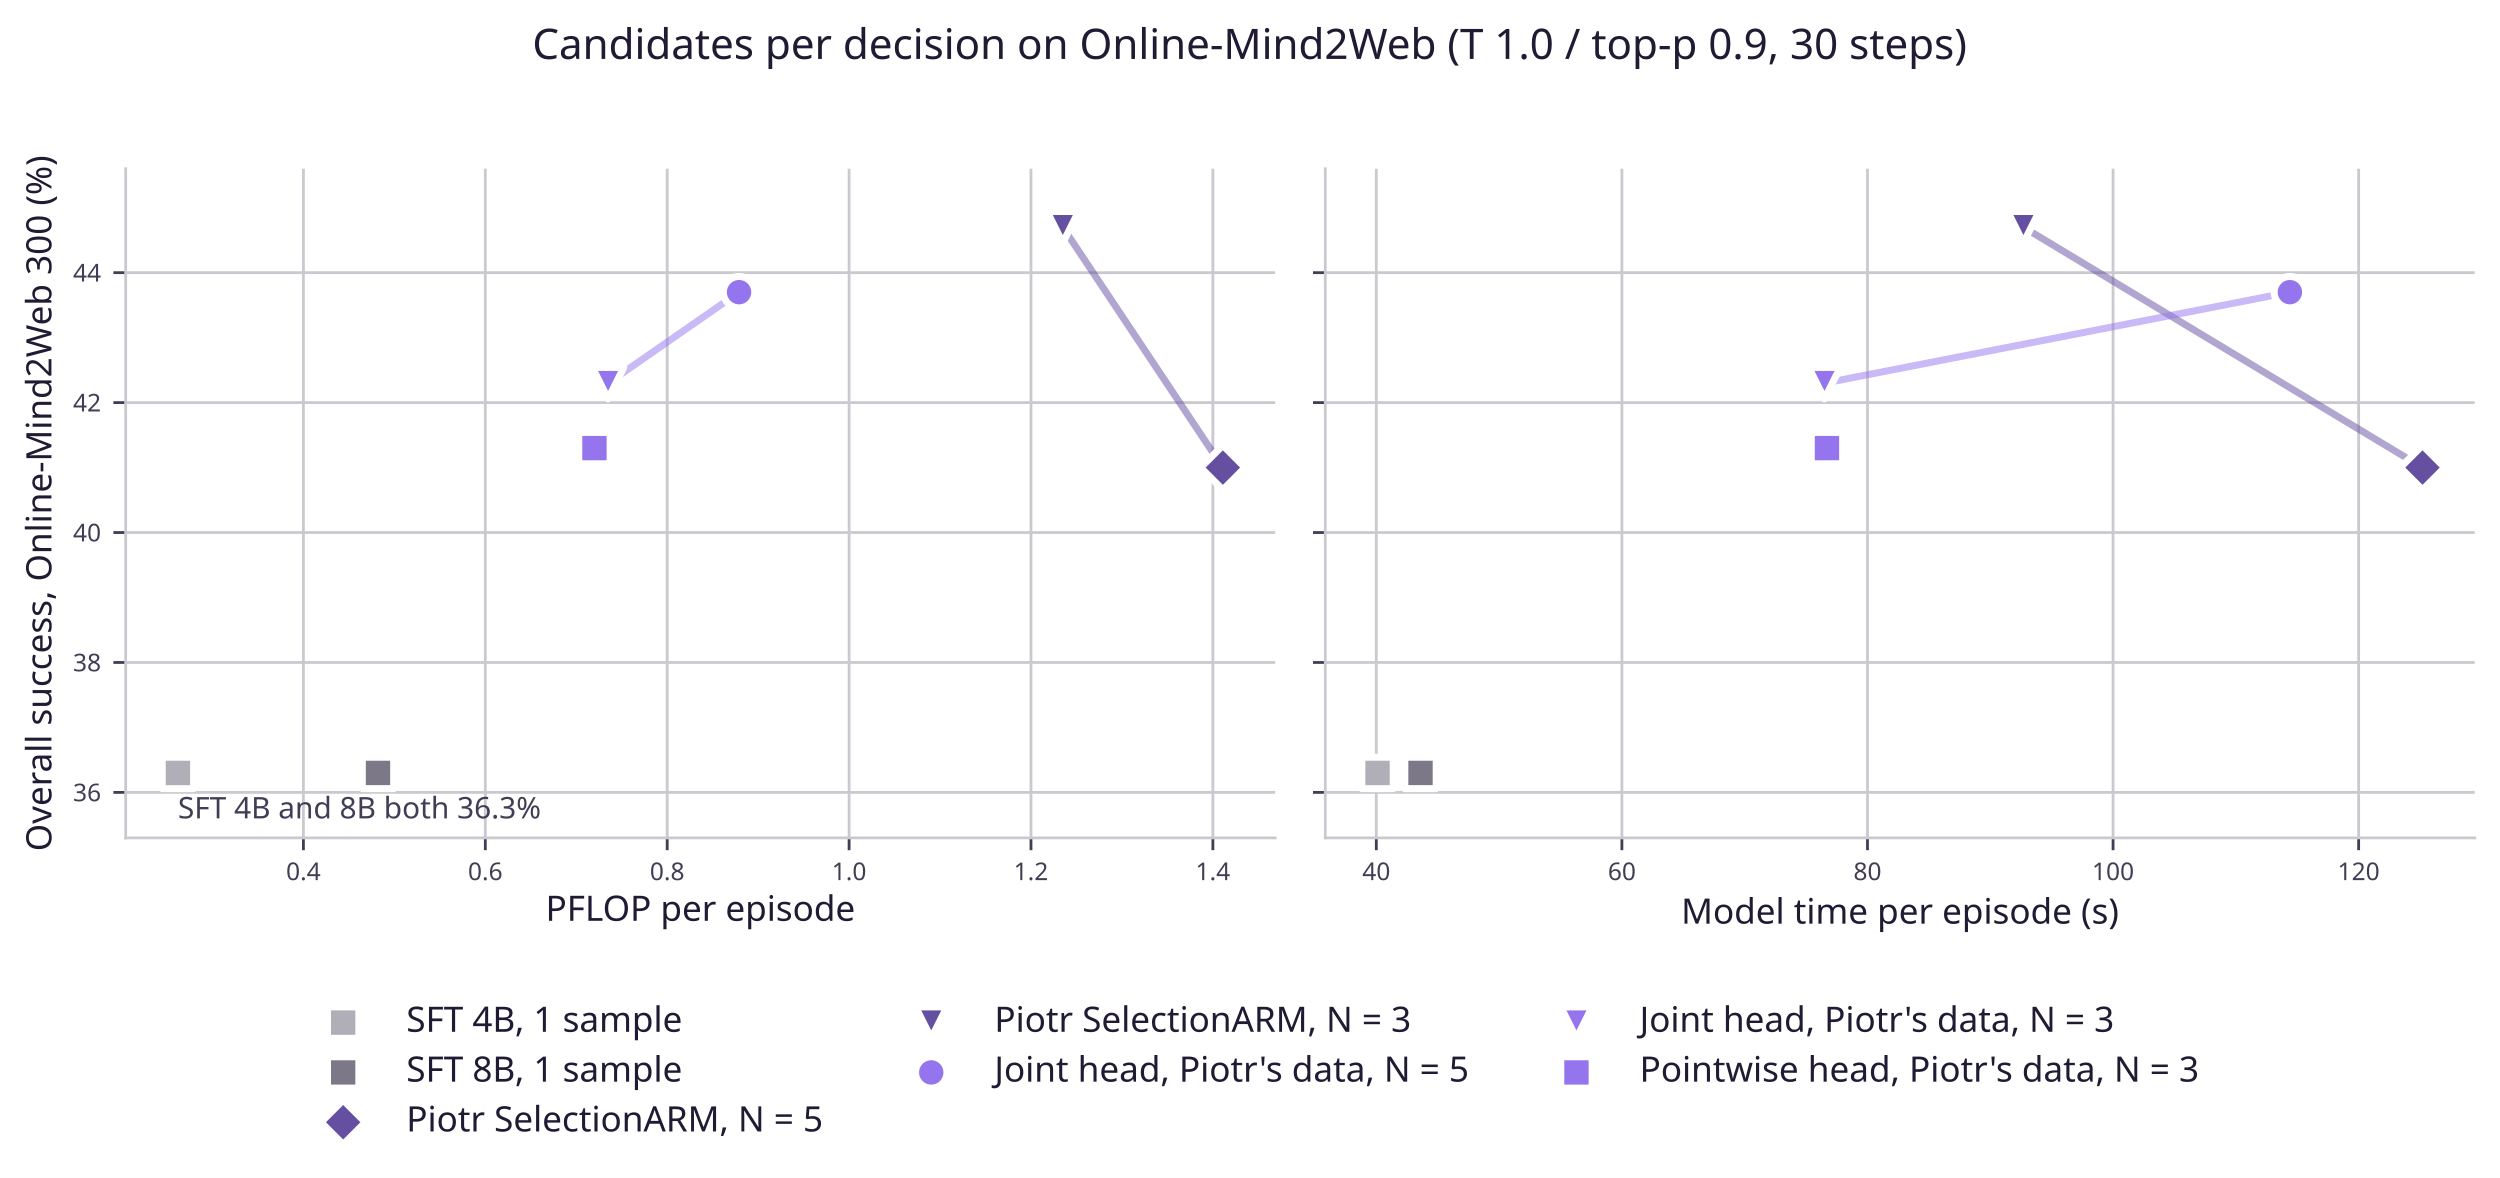
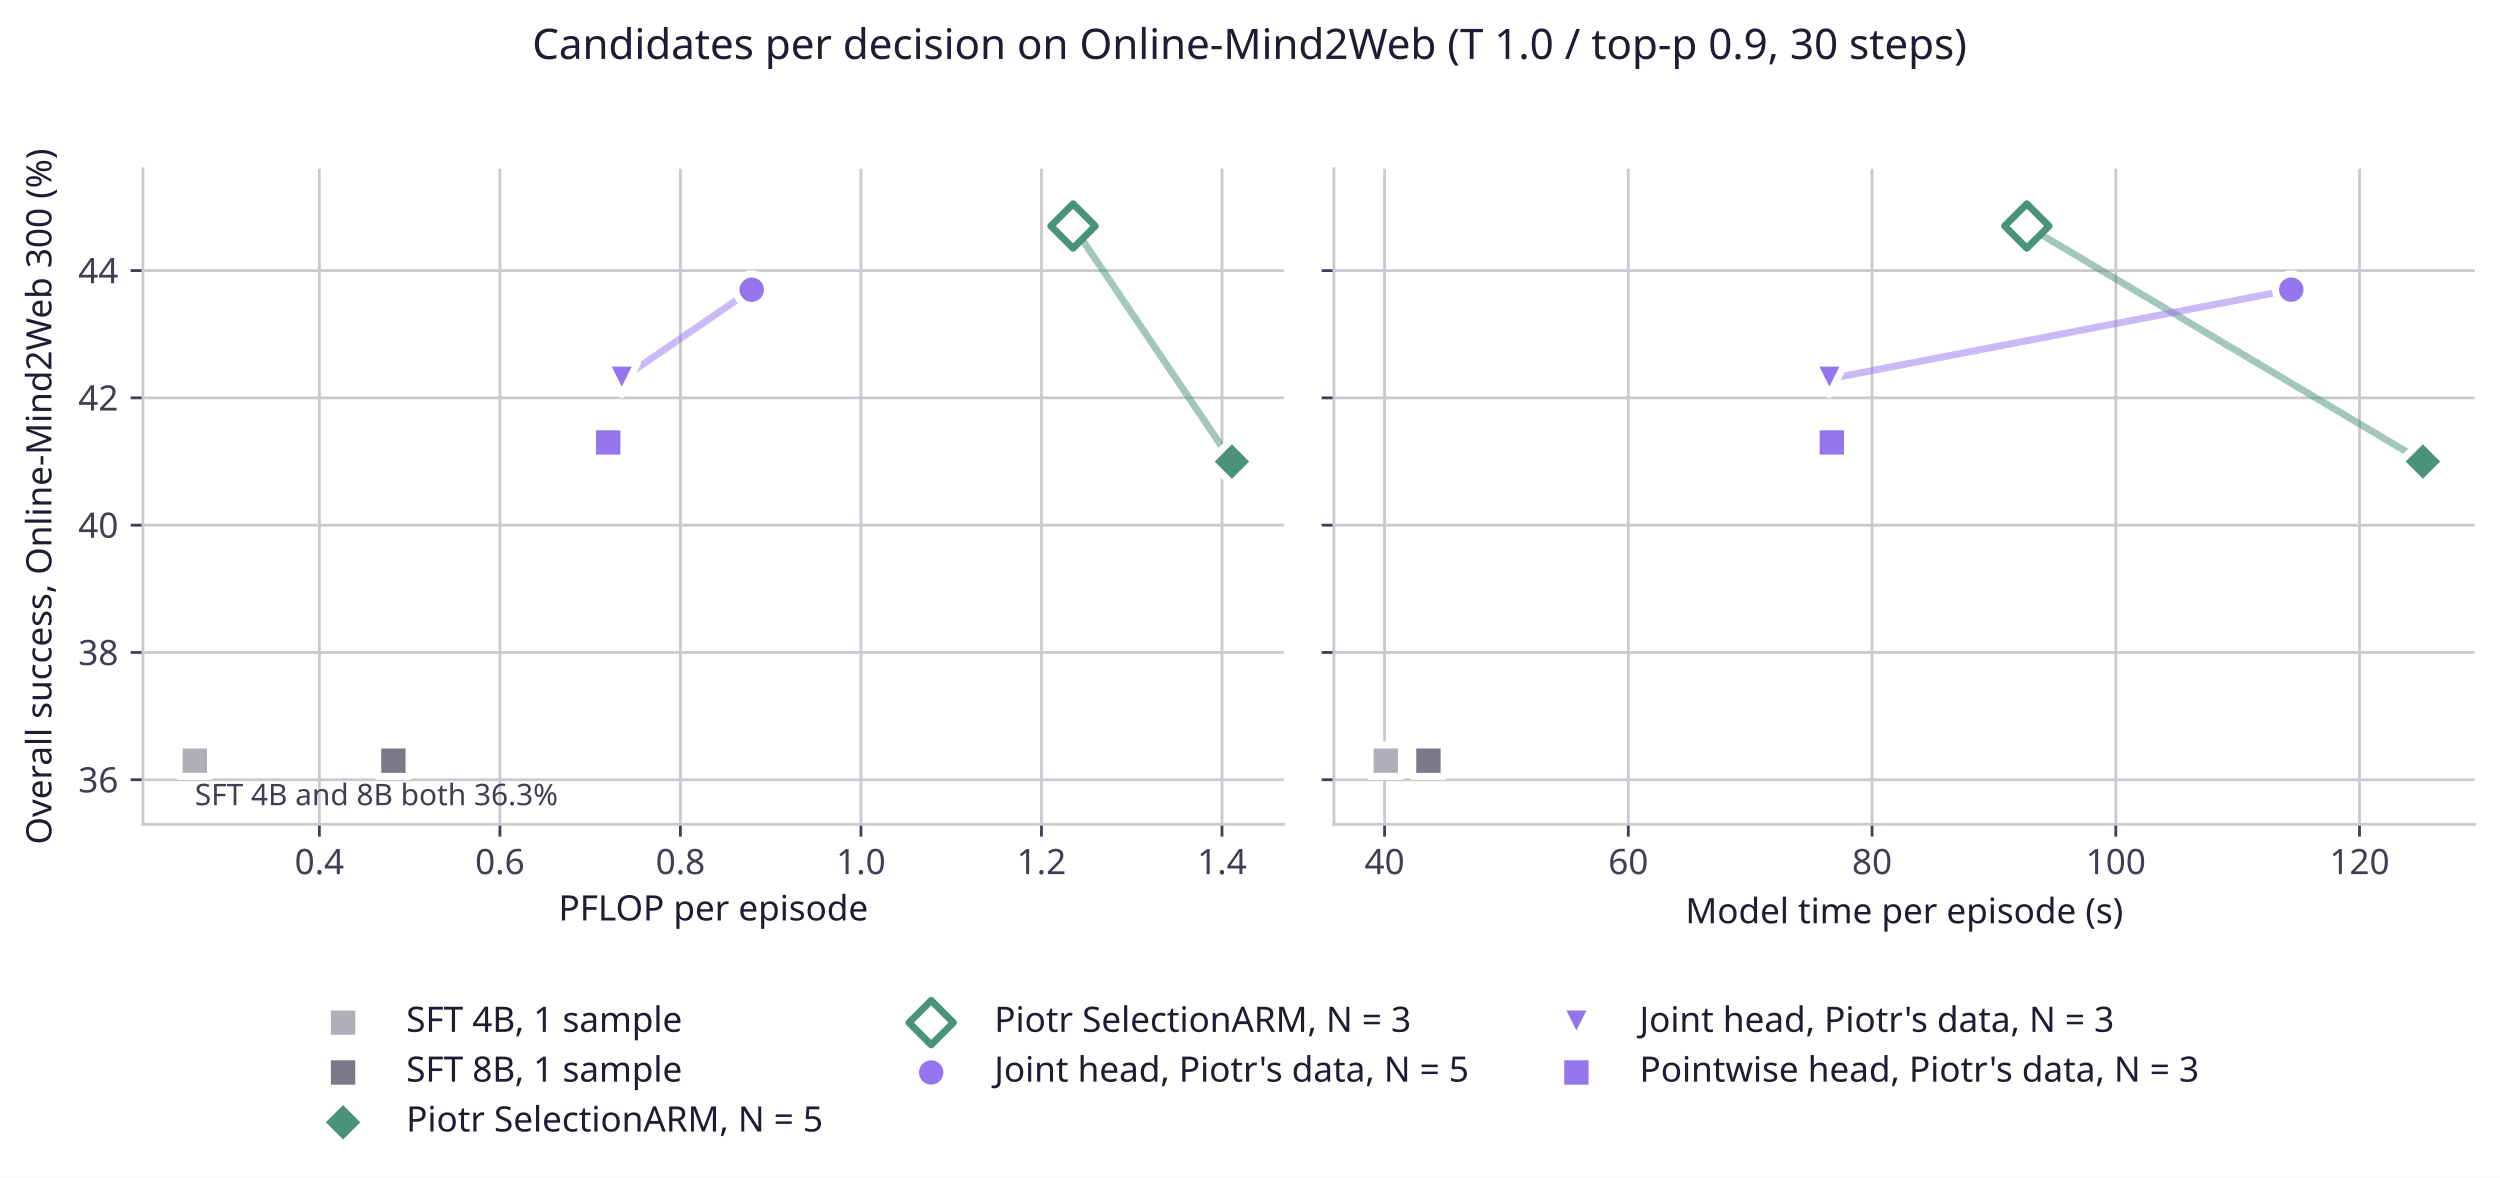
- <svg xmlns="http://www.w3.org/2000/svg" xmlns:xlink="http://www.w3.org/1999/xlink" width="712.587pt" height="335.704pt" viewBox="0 0 712.587 335.704" version="1.1">
+ <svg xmlns="http://www.w3.org/2000/svg" xmlns:xlink="http://www.w3.org/1999/xlink" width="712.558pt" height="335.704pt" viewBox="0 0 712.558 335.704" version="1.1">
  <defs>
    <style type="text/css">*{stroke-linejoin: round; stroke-linecap: butt}</style>
  </defs>
  <g id="figure_1">
    <g id="patch_1">
-       <path d="M 0 335.704 L 712.587 335.704 L 712.587 0 L 0 0 z " style="fill: #ffffff" />
+       <path d="M 0 335.704 L 712.558 335.704 L 712.558 0 L 0 0 z " style="fill: #ffffff" />
    </g>
    <g id="axes_1">
      <g id="patch_2">
-         <path d="M 35.82 238.827 L 363.454 238.827 L 363.454 48.096 L 35.82 48.096 z " style="fill: #ffffff" />
+         <path d="M 40.75 234.947 L 365.904 234.947 L 365.904 48.096 L 40.75 48.096 z " style="fill: #ffffff" />
      </g>
      <g id="matplotlib.axis_1">
        <g id="xtick_1">
          <g id="line2d_1">
-             <path d="M 86.485 238.827 L 86.485 48.096 " clip-path="url(#p26d35073dc)" style="fill: none; stroke: #cbc9cf; stroke-width: 0.8; stroke-linecap: square" />
+             <path d="M 91.032 234.947 L 91.032 48.096 " clip-path="url(#pa124255629)" style="fill: none; stroke: #cbc9cf; stroke-width: 0.8; stroke-linecap: square" />
          </g>
          <g id="line2d_2">
            <defs>
-               <path id="m182b381d0d" d="M 0 0 L 0 3.5 " style="stroke: #423c54; stroke-width: 0.8" />
+               <path id="m22b2db2879" d="M 0 0 L 0 3.5 " style="stroke: #423c54; stroke-width: 0.8" />
            </defs>
            <g>
-               <use xlink:href="#m182b381d0d" x="86.485" y="238.827" style="fill: #423c54; stroke: #423c54; stroke-width: 0.8" />
+               <use xlink:href="#m22b2db2879" x="91.032" y="234.947" style="fill: #423c54; stroke: #423c54; stroke-width: 0.8" />
            </g>
          </g>
          <g id="text_1">
-             <text style="fill: #423c54; font: 7px 'Albert Sans'; text-anchor: middle" x="86.485" y="250.868" transform="rotate(-0 86.48541 250.8675)">0.4</text>
+             <text style="fill: #423c54; font: 10px 'Albert Sans'; text-anchor: middle" x="91.032" y="249.148" transform="rotate(-0 91.03191 249.1475)">0.4</text>
          </g>
        </g>
        <g id="xtick_2">
          <g id="line2d_3">
-             <path d="M 138.33 238.827 L 138.33 48.096 " clip-path="url(#p26d35073dc)" style="fill: none; stroke: #cbc9cf; stroke-width: 0.8; stroke-linecap: square" />
+             <path d="M 142.484 234.947 L 142.484 48.096 " clip-path="url(#pa124255629)" style="fill: none; stroke: #cbc9cf; stroke-width: 0.8; stroke-linecap: square" />
          </g>
          <g id="line2d_4">
            <g>
-               <use xlink:href="#m182b381d0d" x="138.33" y="238.827" style="fill: #423c54; stroke: #423c54; stroke-width: 0.8" />
+               <use xlink:href="#m22b2db2879" x="142.484" y="234.947" style="fill: #423c54; stroke: #423c54; stroke-width: 0.8" />
            </g>
          </g>
          <g id="text_2">
-             <text style="fill: #423c54; font: 7px 'Albert Sans'; text-anchor: middle" x="138.33" y="250.868" transform="rotate(-0 138.3303 250.8675)">0.6</text>
+             <text style="fill: #423c54; font: 10px 'Albert Sans'; text-anchor: middle" x="142.484" y="249.148" transform="rotate(-0 142.4844 249.1475)">0.6</text>
          </g>
        </g>
        <g id="xtick_3">
          <g id="line2d_5">
-             <path d="M 190.175 238.827 L 190.175 48.096 " clip-path="url(#p26d35073dc)" style="fill: none; stroke: #cbc9cf; stroke-width: 0.8; stroke-linecap: square" />
+             <path d="M 193.937 234.947 L 193.937 48.096 " clip-path="url(#pa124255629)" style="fill: none; stroke: #cbc9cf; stroke-width: 0.8; stroke-linecap: square" />
          </g>
          <g id="line2d_6">
            <g>
-               <use xlink:href="#m182b381d0d" x="190.175" y="238.827" style="fill: #423c54; stroke: #423c54; stroke-width: 0.8" />
+               <use xlink:href="#m22b2db2879" x="193.937" y="234.947" style="fill: #423c54; stroke: #423c54; stroke-width: 0.8" />
            </g>
          </g>
          <g id="text_3">
-             <text style="fill: #423c54; font: 7px 'Albert Sans'; text-anchor: middle" x="190.175" y="250.868" transform="rotate(-0 190.1752 250.8675)">0.8</text>
+             <text style="fill: #423c54; font: 10px 'Albert Sans'; text-anchor: middle" x="193.937" y="249.148" transform="rotate(-0 193.9368 249.1475)">0.8</text>
          </g>
        </g>
        <g id="xtick_4">
          <g id="line2d_7">
-             <path d="M 242.02 238.827 L 242.02 48.096 " clip-path="url(#p26d35073dc)" style="fill: none; stroke: #cbc9cf; stroke-width: 0.8; stroke-linecap: square" />
+             <path d="M 245.389 234.947 L 245.389 48.096 " clip-path="url(#pa124255629)" style="fill: none; stroke: #cbc9cf; stroke-width: 0.8; stroke-linecap: square" />
          </g>
          <g id="line2d_8">
            <g>
-               <use xlink:href="#m182b381d0d" x="242.02" y="238.827" style="fill: #423c54; stroke: #423c54; stroke-width: 0.8" />
+               <use xlink:href="#m22b2db2879" x="245.389" y="234.947" style="fill: #423c54; stroke: #423c54; stroke-width: 0.8" />
            </g>
          </g>
          <g id="text_4">
-             <text style="fill: #423c54; font: 7px 'Albert Sans'; text-anchor: middle" x="242.02" y="250.868" transform="rotate(-0 242.0201 250.8675)">1.0</text>
+             <text style="fill: #423c54; font: 10px 'Albert Sans'; text-anchor: middle" x="245.389" y="249.148" transform="rotate(-0 245.3893 249.1475)">1.0</text>
          </g>
        </g>
        <g id="xtick_5">
          <g id="line2d_9">
-             <path d="M 293.865 238.827 L 293.865 48.096 " clip-path="url(#p26d35073dc)" style="fill: none; stroke: #cbc9cf; stroke-width: 0.8; stroke-linecap: square" />
+             <path d="M 296.842 234.947 L 296.842 48.096 " clip-path="url(#pa124255629)" style="fill: none; stroke: #cbc9cf; stroke-width: 0.8; stroke-linecap: square" />
          </g>
          <g id="line2d_10">
            <g>
-               <use xlink:href="#m182b381d0d" x="293.865" y="238.827" style="fill: #423c54; stroke: #423c54; stroke-width: 0.8" />
+               <use xlink:href="#m22b2db2879" x="296.842" y="234.947" style="fill: #423c54; stroke: #423c54; stroke-width: 0.8" />
            </g>
          </g>
          <g id="text_5">
-             <text style="fill: #423c54; font: 7px 'Albert Sans'; text-anchor: middle" x="293.865" y="250.868" transform="rotate(-0 293.865 250.8675)">1.2</text>
+             <text style="fill: #423c54; font: 10px 'Albert Sans'; text-anchor: middle" x="296.842" y="249.148" transform="rotate(-0 296.8417 249.1475)">1.2</text>
          </g>
        </g>
        <g id="xtick_6">
          <g id="line2d_11">
-             <path d="M 345.71 238.827 L 345.71 48.096 " clip-path="url(#p26d35073dc)" style="fill: none; stroke: #cbc9cf; stroke-width: 0.8; stroke-linecap: square" />
+             <path d="M 348.294 234.947 L 348.294 48.096 " clip-path="url(#pa124255629)" style="fill: none; stroke: #cbc9cf; stroke-width: 0.8; stroke-linecap: square" />
          </g>
          <g id="line2d_12">
            <g>
-               <use xlink:href="#m182b381d0d" x="345.71" y="238.827" style="fill: #423c54; stroke: #423c54; stroke-width: 0.8" />
+               <use xlink:href="#m22b2db2879" x="348.294" y="234.947" style="fill: #423c54; stroke: #423c54; stroke-width: 0.8" />
            </g>
          </g>
          <g id="text_6">
-             <text style="fill: #423c54; font: 7px 'Albert Sans'; text-anchor: middle" x="345.71" y="250.868" transform="rotate(-0 345.7098 250.8675)">1.4</text>
+             <text style="fill: #423c54; font: 10px 'Albert Sans'; text-anchor: middle" x="348.294" y="249.148" transform="rotate(-0 348.2941 249.1475)">1.4</text>
          </g>
        </g>
        <g id="text_7">
-           <text style="fill: #211a33; font: 10px 'Albert Sans'; text-anchor: middle" x="199.637" y="262.467" transform="rotate(-0 199.6369 262.4675)">PFLOP per episode</text>
+           <text style="fill: #211a33; font: 10px 'Albert Sans'; text-anchor: middle" x="203.327" y="262.348" transform="rotate(-0 203.3269 262.3475)">PFLOP per episode</text>
        </g>
      </g>
      <g id="matplotlib.axis_2">
        <g id="ytick_1">
          <g id="line2d_13">
-             <path d="M 35.82 225.865 L 363.454 225.865 " clip-path="url(#p26d35073dc)" style="fill: none; stroke: #cbc9cf; stroke-width: 0.8; stroke-linecap: square" />
+             <path d="M 40.75 222.249 L 365.904 222.249 " clip-path="url(#pa124255629)" style="fill: none; stroke: #cbc9cf; stroke-width: 0.8; stroke-linecap: square" />
          </g>
          <g id="line2d_14">
            <defs>
-               <path id="m8ba7ff7381" d="M 0 0 L -3.5 0 " style="stroke: #423c54; stroke-width: 0.8" />
+               <path id="md726d314c6" d="M 0 0 L -3.5 0 " style="stroke: #423c54; stroke-width: 0.8" />
            </defs>
            <g>
-               <use xlink:href="#m8ba7ff7381" x="35.82" y="225.865" style="fill: #423c54; stroke: #423c54; stroke-width: 0.8" />
+               <use xlink:href="#md726d314c6" x="40.75" y="222.249" style="fill: #423c54; stroke: #423c54; stroke-width: 0.8" />
            </g>
          </g>
          <g id="text_8">
-             <text style="fill: #423c54; font: 7px 'Albert Sans'; text-anchor: end" x="28.82" y="228.385" transform="rotate(-0 28.82 228.3852)">36</text>
+             <text style="fill: #423c54; font: 10px 'Albert Sans'; text-anchor: end" x="33.75" y="225.849" transform="rotate(-0 33.75 225.8489)">36</text>
          </g>
        </g>
        <g id="ytick_2">
          <g id="line2d_15">
-             <path d="M 35.82 188.83 L 363.454 188.83 " clip-path="url(#p26d35073dc)" style="fill: none; stroke: #cbc9cf; stroke-width: 0.8; stroke-linecap: square" />
+             <path d="M 40.75 185.967 L 365.904 185.967 " clip-path="url(#pa124255629)" style="fill: none; stroke: #cbc9cf; stroke-width: 0.8; stroke-linecap: square" />
          </g>
          <g id="line2d_16">
            <g>
-               <use xlink:href="#m8ba7ff7381" x="35.82" y="188.83" style="fill: #423c54; stroke: #423c54; stroke-width: 0.8" />
+               <use xlink:href="#md726d314c6" x="40.75" y="185.967" style="fill: #423c54; stroke: #423c54; stroke-width: 0.8" />
            </g>
          </g>
          <g id="text_9">
-             <text style="fill: #423c54; font: 7px 'Albert Sans'; text-anchor: end" x="28.82" y="191.35" transform="rotate(-0 28.82 191.3499)">38</text>
+             <text style="fill: #423c54; font: 10px 'Albert Sans'; text-anchor: end" x="33.75" y="189.567" transform="rotate(-0 33.75 189.567)">38</text>
          </g>
        </g>
        <g id="ytick_3">
          <g id="line2d_17">
-             <path d="M 35.82 151.795 L 363.454 151.795 " clip-path="url(#p26d35073dc)" style="fill: none; stroke: #cbc9cf; stroke-width: 0.8; stroke-linecap: square" />
+             <path d="M 40.75 149.685 L 365.904 149.685 " clip-path="url(#pa124255629)" style="fill: none; stroke: #cbc9cf; stroke-width: 0.8; stroke-linecap: square" />
          </g>
          <g id="line2d_18">
            <g>
-               <use xlink:href="#m8ba7ff7381" x="35.82" y="151.795" style="fill: #423c54; stroke: #423c54; stroke-width: 0.8" />
+               <use xlink:href="#md726d314c6" x="40.75" y="149.685" style="fill: #423c54; stroke: #423c54; stroke-width: 0.8" />
            </g>
          </g>
          <g id="text_10">
-             <text style="fill: #423c54; font: 7px 'Albert Sans'; text-anchor: end" x="28.82" y="154.315" transform="rotate(-0 28.82 154.3147)">40</text>
+             <text style="fill: #423c54; font: 10px 'Albert Sans'; text-anchor: end" x="33.75" y="153.285" transform="rotate(-0 33.75 153.2852)">40</text>
          </g>
        </g>
        <g id="ytick_4">
          <g id="line2d_19">
-             <path d="M 35.82 114.759 L 363.454 114.759 " clip-path="url(#p26d35073dc)" style="fill: none; stroke: #cbc9cf; stroke-width: 0.8; stroke-linecap: square" />
+             <path d="M 40.75 113.403 L 365.904 113.403 " clip-path="url(#pa124255629)" style="fill: none; stroke: #cbc9cf; stroke-width: 0.8; stroke-linecap: square" />
          </g>
          <g id="line2d_20">
            <g>
-               <use xlink:href="#m8ba7ff7381" x="35.82" y="114.759" style="fill: #423c54; stroke: #423c54; stroke-width: 0.8" />
+               <use xlink:href="#md726d314c6" x="40.75" y="113.403" style="fill: #423c54; stroke: #423c54; stroke-width: 0.8" />
            </g>
          </g>
          <g id="text_11">
-             <text style="fill: #423c54; font: 7px 'Albert Sans'; text-anchor: end" x="28.82" y="117.279" transform="rotate(-0 28.82 117.2794)">42</text>
+             <text style="fill: #423c54; font: 10px 'Albert Sans'; text-anchor: end" x="33.75" y="117.003" transform="rotate(-0 33.75 117.0033)">42</text>
          </g>
        </g>
        <g id="ytick_5">
          <g id="line2d_21">
-             <path d="M 35.82 77.724 L 363.454 77.724 " clip-path="url(#p26d35073dc)" style="fill: none; stroke: #cbc9cf; stroke-width: 0.8; stroke-linecap: square" />
+             <path d="M 40.75 77.121 L 365.904 77.121 " clip-path="url(#pa124255629)" style="fill: none; stroke: #cbc9cf; stroke-width: 0.8; stroke-linecap: square" />
          </g>
          <g id="line2d_22">
            <g>
-               <use xlink:href="#m8ba7ff7381" x="35.82" y="77.724" style="fill: #423c54; stroke: #423c54; stroke-width: 0.8" />
+               <use xlink:href="#md726d314c6" x="40.75" y="77.121" style="fill: #423c54; stroke: #423c54; stroke-width: 0.8" />
            </g>
          </g>
          <g id="text_12">
-             <text style="fill: #423c54; font: 7px 'Albert Sans'; text-anchor: end" x="28.82" y="80.244" transform="rotate(-0 28.82 80.24419)">44</text>
+             <text style="fill: #423c54; font: 10px 'Albert Sans'; text-anchor: end" x="33.75" y="80.721" transform="rotate(-0 33.75 80.72148)">44</text>
          </g>
        </g>
        <g id="text_13">
-           <text style="fill: #211a33; font: 10px 'Albert Sans'; text-anchor: middle" x="14.65" y="143.462" transform="rotate(-90 14.65 143.4617)">Overall success, Online-Mind2Web 300 (%)</text>
+           <text style="fill: #211a33; font: 10px 'Albert Sans'; text-anchor: middle" x="14.65" y="141.522" transform="rotate(-90 14.65 141.5217)">Overall success, Online-Mind2Web 300 (%)</text>
        </g>
      </g>
      <g id="line2d_23">
-         <path d="M 302.938 64.762 L 348.561 133.277 " clip-path="url(#p26d35073dc)" style="fill: none; stroke: #654fa1; stroke-opacity: 0.5; stroke-width: 2; stroke-linecap: square" />
+         <path d="M 305.846 64.423 L 351.124 131.544 " clip-path="url(#pa124255629)" style="fill: none; stroke: #489379; stroke-opacity: 0.5; stroke-width: 2; stroke-linecap: square" />
      </g>
      <g id="line2d_24">
-         <path d="M 173.326 109.204 L 210.654 83.279 " clip-path="url(#p26d35073dc)" style="fill: none; stroke: #9575ee; stroke-opacity: 0.5; stroke-width: 2; stroke-linecap: square" />
+         <path d="M 177.215 107.961 L 214.261 82.564 " clip-path="url(#pa124255629)" style="fill: none; stroke: #9575ee; stroke-opacity: 0.5; stroke-width: 2; stroke-linecap: square" />
      </g>
      <g id="patch_3">
-         <path d="M 35.82 238.827 L 35.82 48.096 " style="fill: none; stroke: #cbc9cf; stroke-width: 0.8; stroke-linejoin: miter; stroke-linecap: square" />
+         <path d="M 40.75 234.947 L 40.75 48.096 " style="fill: none; stroke: #cbc9cf; stroke-width: 0.8; stroke-linejoin: miter; stroke-linecap: square" />
      </g>
      <g id="patch_4">
-         <path d="M 35.82 238.827 L 363.454 238.827 " style="fill: none; stroke: #cbc9cf; stroke-width: 0.8; stroke-linejoin: miter; stroke-linecap: square" />
+         <path d="M 40.75 234.947 L 365.904 234.947 " style="fill: none; stroke: #cbc9cf; stroke-width: 0.8; stroke-linejoin: miter; stroke-linecap: square" />
      </g>
      <g id="PathCollection_1">
        <defs>
-           <path id="m69342e039c" d="M -4.472 4.472 L 4.472 4.472 L 4.472 -4.472 L -4.472 -4.472 z " style="stroke: #ffffff; stroke-width: 2" />
-         </defs>
-         <g clip-path="url(#p26d35073dc)">
-           <use xlink:href="#m69342e039c" x="50.712" y="220.31" style="fill: #b0aeb7; stroke: #ffffff; stroke-width: 2" />
+           <path id="meac33bd5f3" d="M -4.472 4.472 L 4.472 4.472 L 4.472 -4.472 L -4.472 -4.472 z " style="stroke: #ffffff; stroke-width: 2" />
+         </defs>
+         <g clip-path="url(#pa124255629)">
+           <use xlink:href="#meac33bd5f3" x="55.53" y="216.807" style="fill: #b0aeb7; stroke: #ffffff; stroke-width: 2" />
        </g>
      </g>
      <g id="PathCollection_2">
        <defs>
-           <path id="m53e7cb75bf" d="M -4.472 4.472 L 4.472 4.472 L 4.472 -4.472 L -4.472 -4.472 z " style="stroke: #ffffff; stroke-width: 2" />
-         </defs>
-         <g clip-path="url(#p26d35073dc)">
-           <use xlink:href="#m53e7cb75bf" x="107.742" y="220.31" style="fill: #7c7887; stroke: #ffffff; stroke-width: 2" />
+           <path id="mbf0d1bb619" d="M -4.472 4.472 L 4.472 4.472 L 4.472 -4.472 L -4.472 -4.472 z " style="stroke: #ffffff; stroke-width: 2" />
+         </defs>
+         <g clip-path="url(#pa124255629)">
+           <use xlink:href="#mbf0d1bb619" x="112.127" y="216.807" style="fill: #7c7887; stroke: #ffffff; stroke-width: 2" />
        </g>
      </g>
      <g id="PathCollection_3">
        <defs>
-           <path id="m84b80c86da" d="M -0 6.325 L 6.325 0 L 0 -6.325 L -6.325 -0 z " style="stroke: #ffffff; stroke-width: 2" />
-         </defs>
-         <g clip-path="url(#p26d35073dc)">
-           <use xlink:href="#m84b80c86da" x="348.561" y="133.277" style="fill: #654fa1; stroke: #ffffff; stroke-width: 2" />
+           <path id="m462631f1b1" d="M -0 6.325 L 6.325 0 L 0 -6.325 L -6.325 -0 z " style="stroke: #ffffff; stroke-width: 2" />
+         </defs>
+         <g clip-path="url(#pa124255629)">
+           <use xlink:href="#m462631f1b1" x="351.124" y="131.544" style="fill: #489379; stroke: #ffffff; stroke-width: 2" />
        </g>
      </g>
      <g id="PathCollection_4">
        <defs>
-           <path id="m6780f57587" d="M -0 4.472 L 4.472 -4.472 L -4.472 -4.472 z " style="stroke: #ffffff; stroke-width: 2" />
-         </defs>
-         <g clip-path="url(#p26d35073dc)">
-           <use xlink:href="#m6780f57587" x="302.938" y="64.762" style="fill: #654fa1; stroke: #ffffff; stroke-width: 2" />
+           <path id="m9c21ebed91" d="M -0 6.325 L 6.325 0 L 0 -6.325 L -6.325 -0 z " style="stroke: #489379; stroke-width: 2" />
+         </defs>
+         <g clip-path="url(#pa124255629)">
+           <use xlink:href="#m9c21ebed91" x="305.846" y="64.423" style="fill: #ffffff; stroke: #489379; stroke-width: 2" />
        </g>
      </g>
      <g id="PathCollection_5">
        <defs>
-           <path id="m15d55bd817" d="M 0 4.472 C 1.186 4.472 2.324 4.001 3.162 3.162 C 4.001 2.324 4.472 1.186 4.472 0 C 4.472 -1.186 4.001 -2.324 3.162 -3.162 C 2.324 -4.001 1.186 -4.472 0 -4.472 C -1.186 -4.472 -2.324 -4.001 -3.162 -3.162 C -4.001 -2.324 -4.472 -1.186 -4.472 0 C -4.472 1.186 -4.001 2.324 -3.162 3.162 C -2.324 4.001 -1.186 4.472 0 4.472 z " style="stroke: #ffffff; stroke-width: 2" />
-         </defs>
-         <g clip-path="url(#p26d35073dc)">
-           <use xlink:href="#m15d55bd817" x="210.654" y="83.279" style="fill: #9575ee; stroke: #ffffff; stroke-width: 2" />
+           <path id="m6fe0807cc5" d="M 0 4.472 C 1.186 4.472 2.324 4.001 3.162 3.162 C 4.001 2.324 4.472 1.186 4.472 0 C 4.472 -1.186 4.001 -2.324 3.162 -3.162 C 2.324 -4.001 1.186 -4.472 0 -4.472 C -1.186 -4.472 -2.324 -4.001 -3.162 -3.162 C -4.001 -2.324 -4.472 -1.186 -4.472 0 C -4.472 1.186 -4.001 2.324 -3.162 3.162 C -2.324 4.001 -1.186 4.472 0 4.472 z " style="stroke: #ffffff; stroke-width: 2" />
+         </defs>
+         <g clip-path="url(#pa124255629)">
+           <use xlink:href="#m6fe0807cc5" x="214.261" y="82.564" style="fill: #9575ee; stroke: #ffffff; stroke-width: 2" />
        </g>
      </g>
      <g id="PathCollection_6">
        <defs>
-           <path id="mdd9a274c5b" d="M -0 4.472 L 4.472 -4.472 L -4.472 -4.472 z " style="stroke: #ffffff; stroke-width: 2" />
-         </defs>
-         <g clip-path="url(#p26d35073dc)">
-           <use xlink:href="#mdd9a274c5b" x="173.326" y="109.204" style="fill: #9575ee; stroke: #ffffff; stroke-width: 2" />
+           <path id="m0004dad757" d="M -0 4.472 L 4.472 -4.472 L -4.472 -4.472 z " style="stroke: #ffffff; stroke-width: 2" />
+         </defs>
+         <g clip-path="url(#pa124255629)">
+           <use xlink:href="#m0004dad757" x="177.215" y="107.961" style="fill: #9575ee; stroke: #ffffff; stroke-width: 2" />
        </g>
      </g>
      <g id="PathCollection_7">
        <defs>
-           <path id="m14f13e2ffe" d="M -4.472 4.472 L 4.472 4.472 L 4.472 -4.472 L -4.472 -4.472 z " style="stroke: #ffffff; stroke-width: 2" />
-         </defs>
-         <g clip-path="url(#p26d35073dc)">
-           <use xlink:href="#m14f13e2ffe" x="169.437" y="127.722" style="fill: #9575ee; stroke: #ffffff; stroke-width: 2" />
+           <path id="m28fd6a5573" d="M -4.472 4.472 L 4.472 4.472 L 4.472 -4.472 L -4.472 -4.472 z " style="stroke: #ffffff; stroke-width: 2" />
+         </defs>
+         <g clip-path="url(#pa124255629)">
+           <use xlink:href="#m28fd6a5573" x="173.356" y="126.102" style="fill: #9575ee; stroke: #ffffff; stroke-width: 2" />
        </g>
      </g>
      <g id="text_14">
-         <text style="fill: #423c54; font: 8.5px 'Albert Sans'; text-anchor: start" x="50.712" y="233.272" transform="rotate(-0 50.71244 233.2722)">SFT 4B and 8B both 36.3%</text>
+         <text style="fill: #423c54; font: 8.5px 'Albert Sans'; text-anchor: start" x="55.53" y="229.505" transform="rotate(-0 55.52972 229.5052)">SFT 4B and 8B both 36.3%</text>
      </g>
    </g>
    <g id="axes_2">
      <g id="patch_5">
-         <path d="M 377.754 238.827 L 705.388 238.827 L 705.388 48.096 L 377.754 48.096 z " style="fill: #ffffff" />
+         <path d="M 380.204 234.947 L 705.357 234.947 L 705.357 48.096 L 380.204 48.096 z " style="fill: #ffffff" />
      </g>
      <g id="matplotlib.axis_3">
        <g id="xtick_7">
          <g id="line2d_25">
-             <path d="M 392.296 238.827 L 392.296 48.096 " clip-path="url(#p053f191e23)" style="fill: none; stroke: #cbc9cf; stroke-width: 0.8; stroke-linecap: square" />
+             <path d="M 394.636 234.947 L 394.636 48.096 " clip-path="url(#pea19e89bf5)" style="fill: none; stroke: #cbc9cf; stroke-width: 0.8; stroke-linecap: square" />
          </g>
          <g id="line2d_26">
            <g>
-               <use xlink:href="#m182b381d0d" x="392.296" y="238.827" style="fill: #423c54; stroke: #423c54; stroke-width: 0.8" />
+               <use xlink:href="#m22b2db2879" x="394.636" y="234.947" style="fill: #423c54; stroke: #423c54; stroke-width: 0.8" />
            </g>
          </g>
          <g id="text_15">
-             <text style="fill: #423c54; font: 7px 'Albert Sans'; text-anchor: middle" x="392.296" y="250.868" transform="rotate(-0 392.2962 250.8675)">40</text>
+             <text style="fill: #423c54; font: 10px 'Albert Sans'; text-anchor: middle" x="394.636" y="249.148" transform="rotate(-0 394.6361 249.1475)">40</text>
          </g>
        </g>
        <g id="xtick_8">
          <g id="line2d_27">
-             <path d="M 462.296 238.827 L 462.296 48.096 " clip-path="url(#p053f191e23)" style="fill: none; stroke: #cbc9cf; stroke-width: 0.8; stroke-linecap: square" />
+             <path d="M 464.106 234.947 L 464.106 48.096 " clip-path="url(#pea19e89bf5)" style="fill: none; stroke: #cbc9cf; stroke-width: 0.8; stroke-linecap: square" />
          </g>
          <g id="line2d_28">
            <g>
-               <use xlink:href="#m182b381d0d" x="462.296" y="238.827" style="fill: #423c54; stroke: #423c54; stroke-width: 0.8" />
+               <use xlink:href="#m22b2db2879" x="464.106" y="234.947" style="fill: #423c54; stroke: #423c54; stroke-width: 0.8" />
            </g>
          </g>
          <g id="text_16">
-             <text style="fill: #423c54; font: 7px 'Albert Sans'; text-anchor: middle" x="462.296" y="250.868" transform="rotate(-0 462.2959 250.8675)">60</text>
+             <text style="fill: #423c54; font: 10px 'Albert Sans'; text-anchor: middle" x="464.106" y="249.148" transform="rotate(-0 464.106 249.1475)">60</text>
          </g>
        </g>
        <g id="xtick_9">
          <g id="line2d_29">
-             <path d="M 532.296 238.827 L 532.296 48.096 " clip-path="url(#p053f191e23)" style="fill: none; stroke: #cbc9cf; stroke-width: 0.8; stroke-linecap: square" />
+             <path d="M 533.576 234.947 L 533.576 48.096 " clip-path="url(#pea19e89bf5)" style="fill: none; stroke: #cbc9cf; stroke-width: 0.8; stroke-linecap: square" />
          </g>
          <g id="line2d_30">
            <g>
-               <use xlink:href="#m182b381d0d" x="532.296" y="238.827" style="fill: #423c54; stroke: #423c54; stroke-width: 0.8" />
+               <use xlink:href="#m22b2db2879" x="533.576" y="234.947" style="fill: #423c54; stroke: #423c54; stroke-width: 0.8" />
            </g>
          </g>
          <g id="text_17">
-             <text style="fill: #423c54; font: 7px 'Albert Sans'; text-anchor: middle" x="532.296" y="250.868" transform="rotate(-0 532.2957 250.8675)">80</text>
+             <text style="fill: #423c54; font: 10px 'Albert Sans'; text-anchor: middle" x="533.576" y="249.148" transform="rotate(-0 533.5759 249.1475)">80</text>
          </g>
        </g>
        <g id="xtick_10">
          <g id="line2d_31">
-             <path d="M 602.295 238.827 L 602.295 48.096 " clip-path="url(#p053f191e23)" style="fill: none; stroke: #cbc9cf; stroke-width: 0.8; stroke-linecap: square" />
+             <path d="M 603.046 234.947 L 603.046 48.096 " clip-path="url(#pea19e89bf5)" style="fill: none; stroke: #cbc9cf; stroke-width: 0.8; stroke-linecap: square" />
          </g>
          <g id="line2d_32">
            <g>
-               <use xlink:href="#m182b381d0d" x="602.295" y="238.827" style="fill: #423c54; stroke: #423c54; stroke-width: 0.8" />
+               <use xlink:href="#m22b2db2879" x="603.046" y="234.947" style="fill: #423c54; stroke: #423c54; stroke-width: 0.8" />
            </g>
          </g>
          <g id="text_18">
-             <text style="fill: #423c54; font: 7px 'Albert Sans'; text-anchor: middle" x="602.295" y="250.868" transform="rotate(-0 602.2954 250.8675)">100</text>
+             <text style="fill: #423c54; font: 10px 'Albert Sans'; text-anchor: middle" x="603.046" y="249.148" transform="rotate(-0 603.0457 249.1475)">100</text>
          </g>
        </g>
        <g id="xtick_11">
          <g id="line2d_33">
-             <path d="M 672.295 238.827 L 672.295 48.096 " clip-path="url(#p053f191e23)" style="fill: none; stroke: #cbc9cf; stroke-width: 0.8; stroke-linecap: square" />
+             <path d="M 672.516 234.947 L 672.516 48.096 " clip-path="url(#pea19e89bf5)" style="fill: none; stroke: #cbc9cf; stroke-width: 0.8; stroke-linecap: square" />
          </g>
          <g id="line2d_34">
            <g>
-               <use xlink:href="#m182b381d0d" x="672.295" y="238.827" style="fill: #423c54; stroke: #423c54; stroke-width: 0.8" />
+               <use xlink:href="#m22b2db2879" x="672.516" y="234.947" style="fill: #423c54; stroke: #423c54; stroke-width: 0.8" />
            </g>
          </g>
          <g id="text_19">
-             <text style="fill: #423c54; font: 7px 'Albert Sans'; text-anchor: middle" x="672.295" y="250.868" transform="rotate(-0 672.2951 250.8675)">120</text>
+             <text style="fill: #423c54; font: 10px 'Albert Sans'; text-anchor: middle" x="672.516" y="249.148" transform="rotate(-0 672.5156 249.1475)">120</text>
          </g>
        </g>
        <g id="text_20">
-           <text style="fill: #211a33; font: 10px 'Albert Sans'; text-anchor: middle" x="541.571" y="263.267" transform="rotate(-0 541.5706 263.2675)">Model time per episode (s)</text>
+           <text style="fill: #211a33; font: 10px 'Albert Sans'; text-anchor: middle" x="542.781" y="263.147" transform="rotate(-0 542.7806 263.1475)">Model time per episode (s)</text>
        </g>
      </g>
      <g id="matplotlib.axis_4">
        <g id="ytick_6">
          <g id="line2d_35">
-             <path d="M 377.754 225.865 L 705.388 225.865 " clip-path="url(#p053f191e23)" style="fill: none; stroke: #cbc9cf; stroke-width: 0.8; stroke-linecap: square" />
+             <path d="M 380.204 222.249 L 705.357 222.249 " clip-path="url(#pea19e89bf5)" style="fill: none; stroke: #cbc9cf; stroke-width: 0.8; stroke-linecap: square" />
          </g>
          <g id="line2d_36">
            <g>
-               <use xlink:href="#m8ba7ff7381" x="377.754" y="225.865" style="fill: #423c54; stroke: #423c54; stroke-width: 0.8" />
+               <use xlink:href="#md726d314c6" x="380.204" y="222.249" style="fill: #423c54; stroke: #423c54; stroke-width: 0.8" />
            </g>
          </g>
        </g>
        <g id="ytick_7">
          <g id="line2d_37">
-             <path d="M 377.754 188.83 L 705.388 188.83 " clip-path="url(#p053f191e23)" style="fill: none; stroke: #cbc9cf; stroke-width: 0.8; stroke-linecap: square" />
+             <path d="M 380.204 185.967 L 705.357 185.967 " clip-path="url(#pea19e89bf5)" style="fill: none; stroke: #cbc9cf; stroke-width: 0.8; stroke-linecap: square" />
          </g>
          <g id="line2d_38">
            <g>
-               <use xlink:href="#m8ba7ff7381" x="377.754" y="188.83" style="fill: #423c54; stroke: #423c54; stroke-width: 0.8" />
+               <use xlink:href="#md726d314c6" x="380.204" y="185.967" style="fill: #423c54; stroke: #423c54; stroke-width: 0.8" />
            </g>
          </g>
        </g>
        <g id="ytick_8">
          <g id="line2d_39">
-             <path d="M 377.754 151.795 L 705.388 151.795 " clip-path="url(#p053f191e23)" style="fill: none; stroke: #cbc9cf; stroke-width: 0.8; stroke-linecap: square" />
+             <path d="M 380.204 149.685 L 705.357 149.685 " clip-path="url(#pea19e89bf5)" style="fill: none; stroke: #cbc9cf; stroke-width: 0.8; stroke-linecap: square" />
          </g>
          <g id="line2d_40">
            <g>
-               <use xlink:href="#m8ba7ff7381" x="377.754" y="151.795" style="fill: #423c54; stroke: #423c54; stroke-width: 0.8" />
+               <use xlink:href="#md726d314c6" x="380.204" y="149.685" style="fill: #423c54; stroke: #423c54; stroke-width: 0.8" />
            </g>
          </g>
        </g>
        <g id="ytick_9">
          <g id="line2d_41">
-             <path d="M 377.754 114.759 L 705.388 114.759 " clip-path="url(#p053f191e23)" style="fill: none; stroke: #cbc9cf; stroke-width: 0.8; stroke-linecap: square" />
+             <path d="M 380.204 113.403 L 705.357 113.403 " clip-path="url(#pea19e89bf5)" style="fill: none; stroke: #cbc9cf; stroke-width: 0.8; stroke-linecap: square" />
          </g>
          <g id="line2d_42">
            <g>
-               <use xlink:href="#m8ba7ff7381" x="377.754" y="114.759" style="fill: #423c54; stroke: #423c54; stroke-width: 0.8" />
+               <use xlink:href="#md726d314c6" x="380.204" y="113.403" style="fill: #423c54; stroke: #423c54; stroke-width: 0.8" />
            </g>
          </g>
        </g>
        <g id="ytick_10">
          <g id="line2d_43">
-             <path d="M 377.754 77.724 L 705.388 77.724 " clip-path="url(#p053f191e23)" style="fill: none; stroke: #cbc9cf; stroke-width: 0.8; stroke-linecap: square" />
+             <path d="M 380.204 77.121 L 705.357 77.121 " clip-path="url(#pea19e89bf5)" style="fill: none; stroke: #cbc9cf; stroke-width: 0.8; stroke-linecap: square" />
          </g>
          <g id="line2d_44">
            <g>
-               <use xlink:href="#m8ba7ff7381" x="377.754" y="77.724" style="fill: #423c54; stroke: #423c54; stroke-width: 0.8" />
+               <use xlink:href="#md726d314c6" x="380.204" y="77.121" style="fill: #423c54; stroke: #423c54; stroke-width: 0.8" />
            </g>
          </g>
        </g>
      </g>
      <g id="line2d_45">
-         <path d="M 576.745 64.762 L 690.495 133.277 " clip-path="url(#p053f191e23)" style="fill: none; stroke: #654fa1; stroke-opacity: 0.5; stroke-width: 2; stroke-linecap: square" />
+         <path d="M 577.689 64.423 L 690.578 131.544 " clip-path="url(#pea19e89bf5)" style="fill: none; stroke: #489379; stroke-opacity: 0.5; stroke-width: 2; stroke-linecap: square" />
      </g>
      <g id="line2d_46">
-         <path d="M 520.046 109.204 L 652.695 83.279 " clip-path="url(#p053f191e23)" style="fill: none; stroke: #9575ee; stroke-opacity: 0.5; stroke-width: 2; stroke-linecap: square" />
+         <path d="M 521.419 107.961 L 653.064 82.564 " clip-path="url(#pea19e89bf5)" style="fill: none; stroke: #9575ee; stroke-opacity: 0.5; stroke-width: 2; stroke-linecap: square" />
      </g>
      <g id="patch_6">
-         <path d="M 377.754 238.827 L 377.754 48.096 " style="fill: none; stroke: #cbc9cf; stroke-width: 0.8; stroke-linejoin: miter; stroke-linecap: square" />
+         <path d="M 380.204 234.947 L 380.204 48.096 " style="fill: none; stroke: #cbc9cf; stroke-width: 0.8; stroke-linejoin: miter; stroke-linecap: square" />
      </g>
      <g id="patch_7">
-         <path d="M 377.754 238.827 L 705.388 238.827 " style="fill: none; stroke: #cbc9cf; stroke-width: 0.8; stroke-linejoin: miter; stroke-linecap: square" />
+         <path d="M 380.204 234.947 L 705.357 234.947 " style="fill: none; stroke: #cbc9cf; stroke-width: 0.8; stroke-linejoin: miter; stroke-linecap: square" />
      </g>
      <g id="PathCollection_8">
-         <g clip-path="url(#p053f191e23)">
-           <use xlink:href="#m69342e039c" x="392.646" y="220.31" style="fill: #b0aeb7; stroke: #ffffff; stroke-width: 2" />
+         <g clip-path="url(#pea19e89bf5)">
+           <use xlink:href="#meac33bd5f3" x="394.983" y="216.807" style="fill: #b0aeb7; stroke: #ffffff; stroke-width: 2" />
        </g>
      </g>
      <g id="PathCollection_9">
-         <g clip-path="url(#p053f191e23)">
-           <use xlink:href="#m53e7cb75bf" x="404.896" y="220.31" style="fill: #7c7887; stroke: #ffffff; stroke-width: 2" />
+         <g clip-path="url(#pea19e89bf5)">
+           <use xlink:href="#mbf0d1bb619" x="407.141" y="216.807" style="fill: #7c7887; stroke: #ffffff; stroke-width: 2" />
        </g>
      </g>
      <g id="PathCollection_10">
-         <g clip-path="url(#p053f191e23)">
-           <use xlink:href="#m84b80c86da" x="690.495" y="133.277" style="fill: #654fa1; stroke: #ffffff; stroke-width: 2" />
+         <g clip-path="url(#pea19e89bf5)">
+           <use xlink:href="#m462631f1b1" x="690.578" y="131.544" style="fill: #489379; stroke: #ffffff; stroke-width: 2" />
        </g>
      </g>
      <g id="PathCollection_11">
-         <g clip-path="url(#p053f191e23)">
-           <use xlink:href="#m6780f57587" x="576.745" y="64.762" style="fill: #654fa1; stroke: #ffffff; stroke-width: 2" />
+         <g clip-path="url(#pea19e89bf5)">
+           <use xlink:href="#m9c21ebed91" x="577.689" y="64.423" style="fill: #ffffff; stroke: #489379; stroke-width: 2" />
        </g>
      </g>
      <g id="PathCollection_12">
-         <g clip-path="url(#p053f191e23)">
-           <use xlink:href="#m15d55bd817" x="652.695" y="83.279" style="fill: #9575ee; stroke: #ffffff; stroke-width: 2" />
+         <g clip-path="url(#pea19e89bf5)">
+           <use xlink:href="#m6fe0807cc5" x="653.064" y="82.564" style="fill: #9575ee; stroke: #ffffff; stroke-width: 2" />
        </g>
      </g>
      <g id="PathCollection_13">
-         <g clip-path="url(#p053f191e23)">
-           <use xlink:href="#mdd9a274c5b" x="520.046" y="109.204" style="fill: #9575ee; stroke: #ffffff; stroke-width: 2" />
+         <g clip-path="url(#pea19e89bf5)">
+           <use xlink:href="#m0004dad757" x="521.419" y="107.961" style="fill: #9575ee; stroke: #ffffff; stroke-width: 2" />
        </g>
      </g>
      <g id="PathCollection_14">
-         <g clip-path="url(#p053f191e23)">
-           <use xlink:href="#m14f13e2ffe" x="520.746" y="127.722" style="fill: #9575ee; stroke: #ffffff; stroke-width: 2" />
+         <g clip-path="url(#pea19e89bf5)">
+           <use xlink:href="#m28fd6a5573" x="522.113" y="126.102" style="fill: #9575ee; stroke: #ffffff; stroke-width: 2" />
        </g>
      </g>
    </g>
    <g id="text_21">
-       <text style="fill: #211a33; font: 12px 'Albert Sans'; text-anchor: middle" x="356.188" y="16.8" transform="rotate(-0 356.1875 16.8)">Candidates per decision on Online-Mind2Web (T 1.0 / top-p 0.9, 30 steps)</text>
+       <text style="fill: #211a33; font: 12px 'Albert Sans'; text-anchor: middle" x="356.158" y="16.8" transform="rotate(-0 356.1575 16.8)">Candidates per decision on Online-Mind2Web (T 1.0 / top-p 0.9, 30 steps)</text>
    </g>
    <g id="legend_1">
      <g id="PathCollection_15">
        <g>
-           <use xlink:href="#m69342e039c" x="97.814" y="291.479" style="fill: #b0aeb7; stroke: #ffffff; stroke-width: 2" />
+           <use xlink:href="#meac33bd5f3" x="97.784" y="291.479" style="fill: #b0aeb7; stroke: #ffffff; stroke-width: 2" />
        </g>
      </g>
      <g id="text_22">
-         <text style="fill: #211a33; font: 10px 'Albert Sans'; text-anchor: start" x="115.814" y="294.104" transform="rotate(-0 115.8141 294.104)">SFT 4B, 1 sample</text>
+         <text style="fill: #211a33; font: 10px 'Albert Sans'; text-anchor: start" x="115.784" y="294.104" transform="rotate(-0 115.7841 294.104)">SFT 4B, 1 sample</text>
      </g>
      <g id="PathCollection_16">
        <g>
-           <use xlink:href="#m53e7cb75bf" x="97.814" y="305.679" style="fill: #7c7887; stroke: #ffffff; stroke-width: 2" />
+           <use xlink:href="#mbf0d1bb619" x="97.784" y="305.679" style="fill: #7c7887; stroke: #ffffff; stroke-width: 2" />
        </g>
      </g>
      <g id="text_23">
-         <text style="fill: #211a33; font: 10px 'Albert Sans'; text-anchor: start" x="115.814" y="308.304" transform="rotate(-0 115.8141 308.304)">SFT 8B, 1 sample</text>
+         <text style="fill: #211a33; font: 10px 'Albert Sans'; text-anchor: start" x="115.784" y="308.304" transform="rotate(-0 115.7841 308.304)">SFT 8B, 1 sample</text>
      </g>
      <g id="PathCollection_17">
        <g>
-           <use xlink:href="#m84b80c86da" x="97.814" y="319.879" style="fill: #654fa1; stroke: #ffffff; stroke-width: 2" />
+           <use xlink:href="#m462631f1b1" x="97.784" y="319.879" style="fill: #489379; stroke: #ffffff; stroke-width: 2" />
        </g>
      </g>
      <g id="text_24">
-         <text style="fill: #211a33; font: 10px 'Albert Sans'; text-anchor: start" x="115.814" y="322.504" transform="rotate(-0 115.8141 322.504)">Piotr SelectionARM, N = 5</text>
+         <text style="fill: #211a33; font: 10px 'Albert Sans'; text-anchor: start" x="115.784" y="322.504" transform="rotate(-0 115.7841 322.504)">Piotr SelectionARM, N = 5</text>
      </g>
      <g id="PathCollection_18">
        <g>
-           <use xlink:href="#m6780f57587" x="265.438" y="291.479" style="fill: #654fa1; stroke: #ffffff; stroke-width: 2" />
+           <use xlink:href="#m9c21ebed91" x="265.408" y="291.479" style="fill: #ffffff; stroke: #489379; stroke-width: 2" />
        </g>
      </g>
      <g id="text_25">
-         <text style="fill: #211a33; font: 10px 'Albert Sans'; text-anchor: start" x="283.438" y="294.104" transform="rotate(-0 283.4375 294.104)">Piotr SelectionARM, N = 3</text>
+         <text style="fill: #211a33; font: 10px 'Albert Sans'; text-anchor: start" x="283.408" y="294.104" transform="rotate(-0 283.4075 294.104)">Piotr SelectionARM, N = 3</text>
      </g>
      <g id="PathCollection_19">
        <g>
-           <use xlink:href="#m15d55bd817" x="265.438" y="305.679" style="fill: #9575ee; stroke: #ffffff; stroke-width: 2" />
+           <use xlink:href="#m6fe0807cc5" x="265.408" y="305.679" style="fill: #9575ee; stroke: #ffffff; stroke-width: 2" />
        </g>
      </g>
      <g id="text_26">
-         <text style="fill: #211a33; font: 10px 'Albert Sans'; text-anchor: start" x="283.438" y="308.304" transform="rotate(-0 283.4375 308.304)">Joint head, Piotr's data, N = 5</text>
+         <text style="fill: #211a33; font: 10px 'Albert Sans'; text-anchor: start" x="283.408" y="308.304" transform="rotate(-0 283.4075 308.304)">Joint head, Piotr's data, N = 5</text>
      </g>
      <g id="PathCollection_20">
        <g>
-           <use xlink:href="#mdd9a274c5b" x="449.348" y="291.479" style="fill: #9575ee; stroke: #ffffff; stroke-width: 2" />
+           <use xlink:href="#m0004dad757" x="449.318" y="291.479" style="fill: #9575ee; stroke: #ffffff; stroke-width: 2" />
        </g>
      </g>
      <g id="text_27">
-         <text style="fill: #211a33; font: 10px 'Albert Sans'; text-anchor: start" x="467.348" y="294.104" transform="rotate(-0 467.3484 294.104)">Joint head, Piotr's data, N = 3</text>
+         <text style="fill: #211a33; font: 10px 'Albert Sans'; text-anchor: start" x="467.318" y="294.104" transform="rotate(-0 467.3184 294.104)">Joint head, Piotr's data, N = 3</text>
      </g>
      <g id="PathCollection_21">
        <g>
-           <use xlink:href="#m14f13e2ffe" x="449.348" y="305.679" style="fill: #9575ee; stroke: #ffffff; stroke-width: 2" />
+           <use xlink:href="#m28fd6a5573" x="449.318" y="305.679" style="fill: #9575ee; stroke: #ffffff; stroke-width: 2" />
        </g>
      </g>
      <g id="text_28">
-         <text style="fill: #211a33; font: 10px 'Albert Sans'; text-anchor: start" x="467.348" y="308.304" transform="rotate(-0 467.3484 308.304)">Pointwise head, Piotr's data, N = 3</text>
+         <text style="fill: #211a33; font: 10px 'Albert Sans'; text-anchor: start" x="467.318" y="308.304" transform="rotate(-0 467.3184 308.304)">Pointwise head, Piotr's data, N = 3</text>
      </g>
    </g>
  </g>
  <defs>
-     <clipPath id="p26d35073dc">
-       <rect x="35.82" y="48.096" width="327.634" height="190.732" />
+     <clipPath id="pa124255629">
+       <rect x="40.75" y="48.096" width="325.154" height="186.851" />
    </clipPath>
-     <clipPath id="p053f191e23">
-       <rect x="377.754" y="48.096" width="327.634" height="190.732" />
+     <clipPath id="pea19e89bf5">
+       <rect x="380.204" y="48.096" width="325.154" height="186.851" />
    </clipPath>
  </defs>
</svg>
